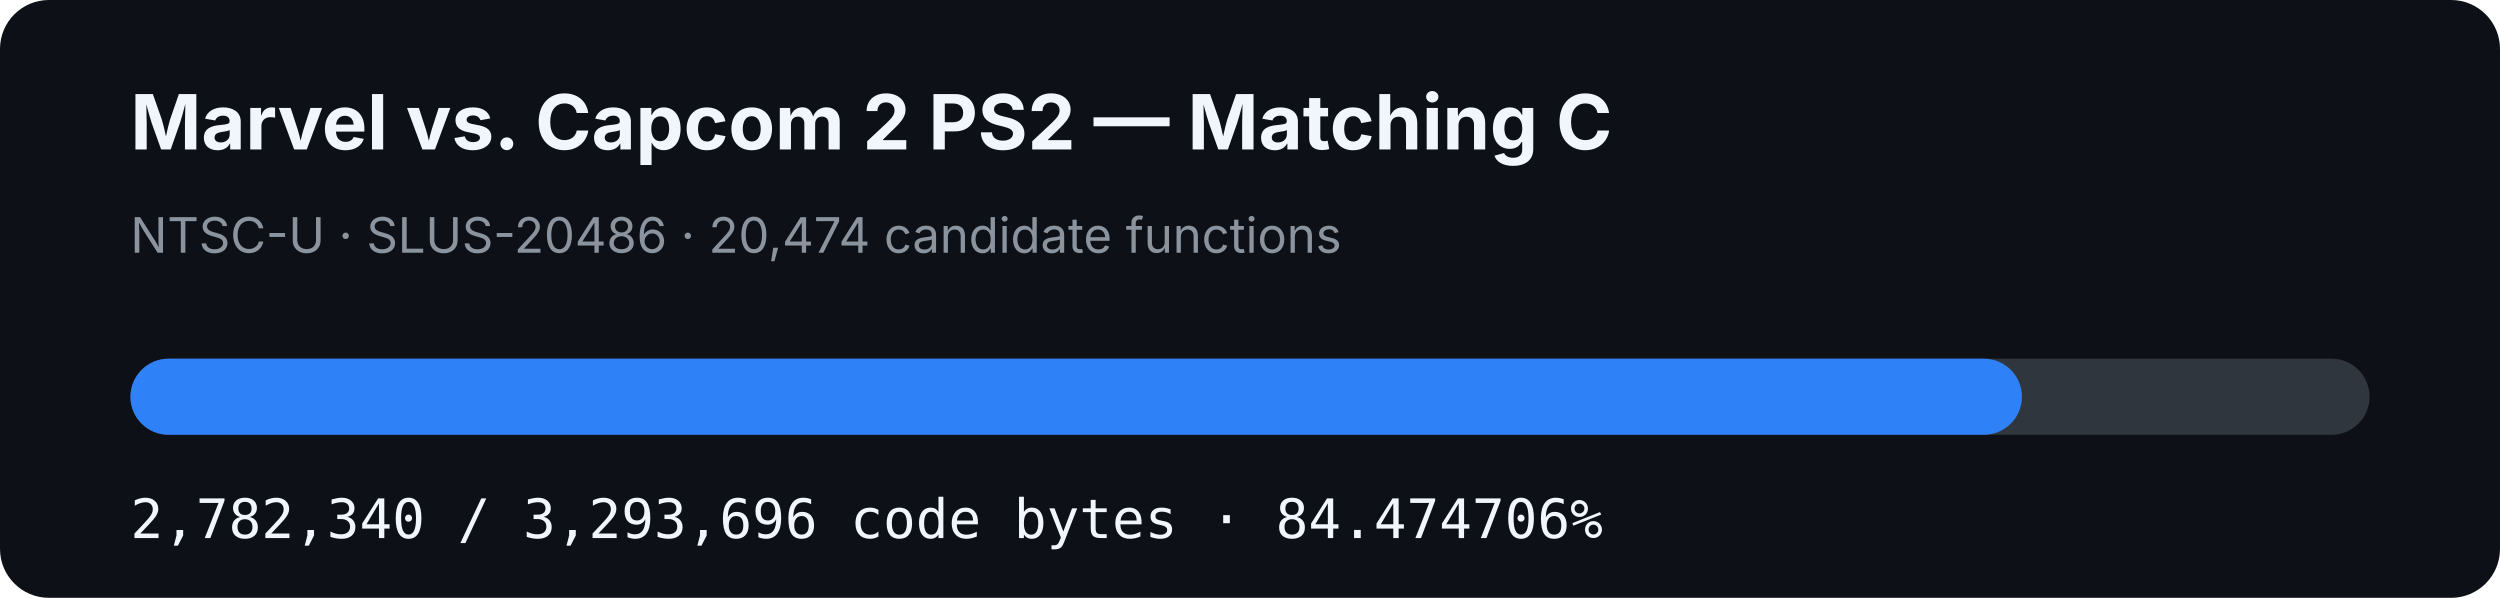
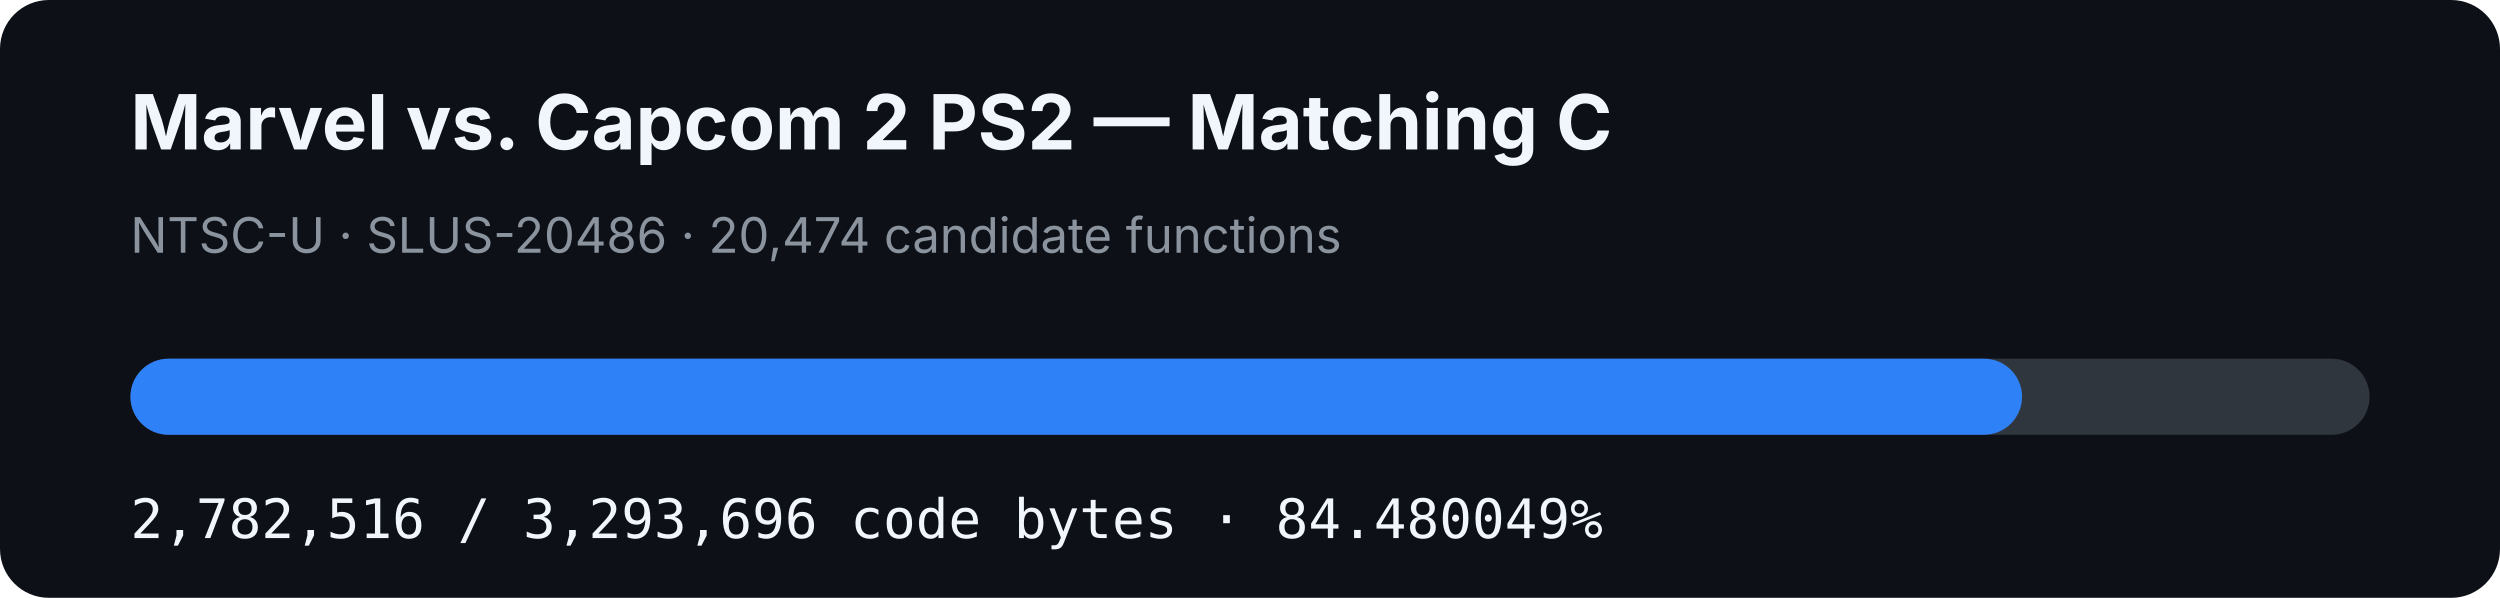
- <svg xmlns="http://www.w3.org/2000/svg" width="920" height="220" viewBox="0 0 920 220" role="img" aria-label="MVC2 PS2 matching C progress: 84.474706%">
+ <svg xmlns="http://www.w3.org/2000/svg" width="920" height="220" viewBox="0 0 920 220" role="img" aria-label="MVC2 PS2 matching C progress: 84.480049%">
  <rect width="920" height="220" rx="18" fill="#0d1117" />
  <text x="48" y="55" fill="#f0f6fc" font-family="-apple-system,BlinkMacSystemFont,Segoe UI,sans-serif" font-size="28" font-weight="700">Marvel vs. Capcom 2 PS2 — Matching C</text>
  <text x="48" y="93" fill="#8b949e" font-family="-apple-system,BlinkMacSystemFont,Segoe UI,sans-serif" font-size="18">NTSC-U · SLUS-20486 · 20,474 candidate functions</text>
  <rect x="48" y="132" width="824" height="28" rx="14" fill="#30363d" />
-   <rect x="48" y="132" width="696.072" height="28" rx="14" fill="#2f81f7" />
-   <text x="48" y="198" fill="#f0f6fc" font-family="ui-monospace,SFMono-Regular,Menlo,monospace" font-size="20">2,782,340 / 3,293,696 code bytes · 84.474706%</text>
+   <rect x="48" y="132" width="696.116" height="28" rx="14" fill="#2f81f7" />
+   <text x="48" y="198" fill="#f0f6fc" font-family="ui-monospace,SFMono-Regular,Menlo,monospace" font-size="20">2,782,516 / 3,293,696 code bytes · 84.480049%</text>
</svg>
